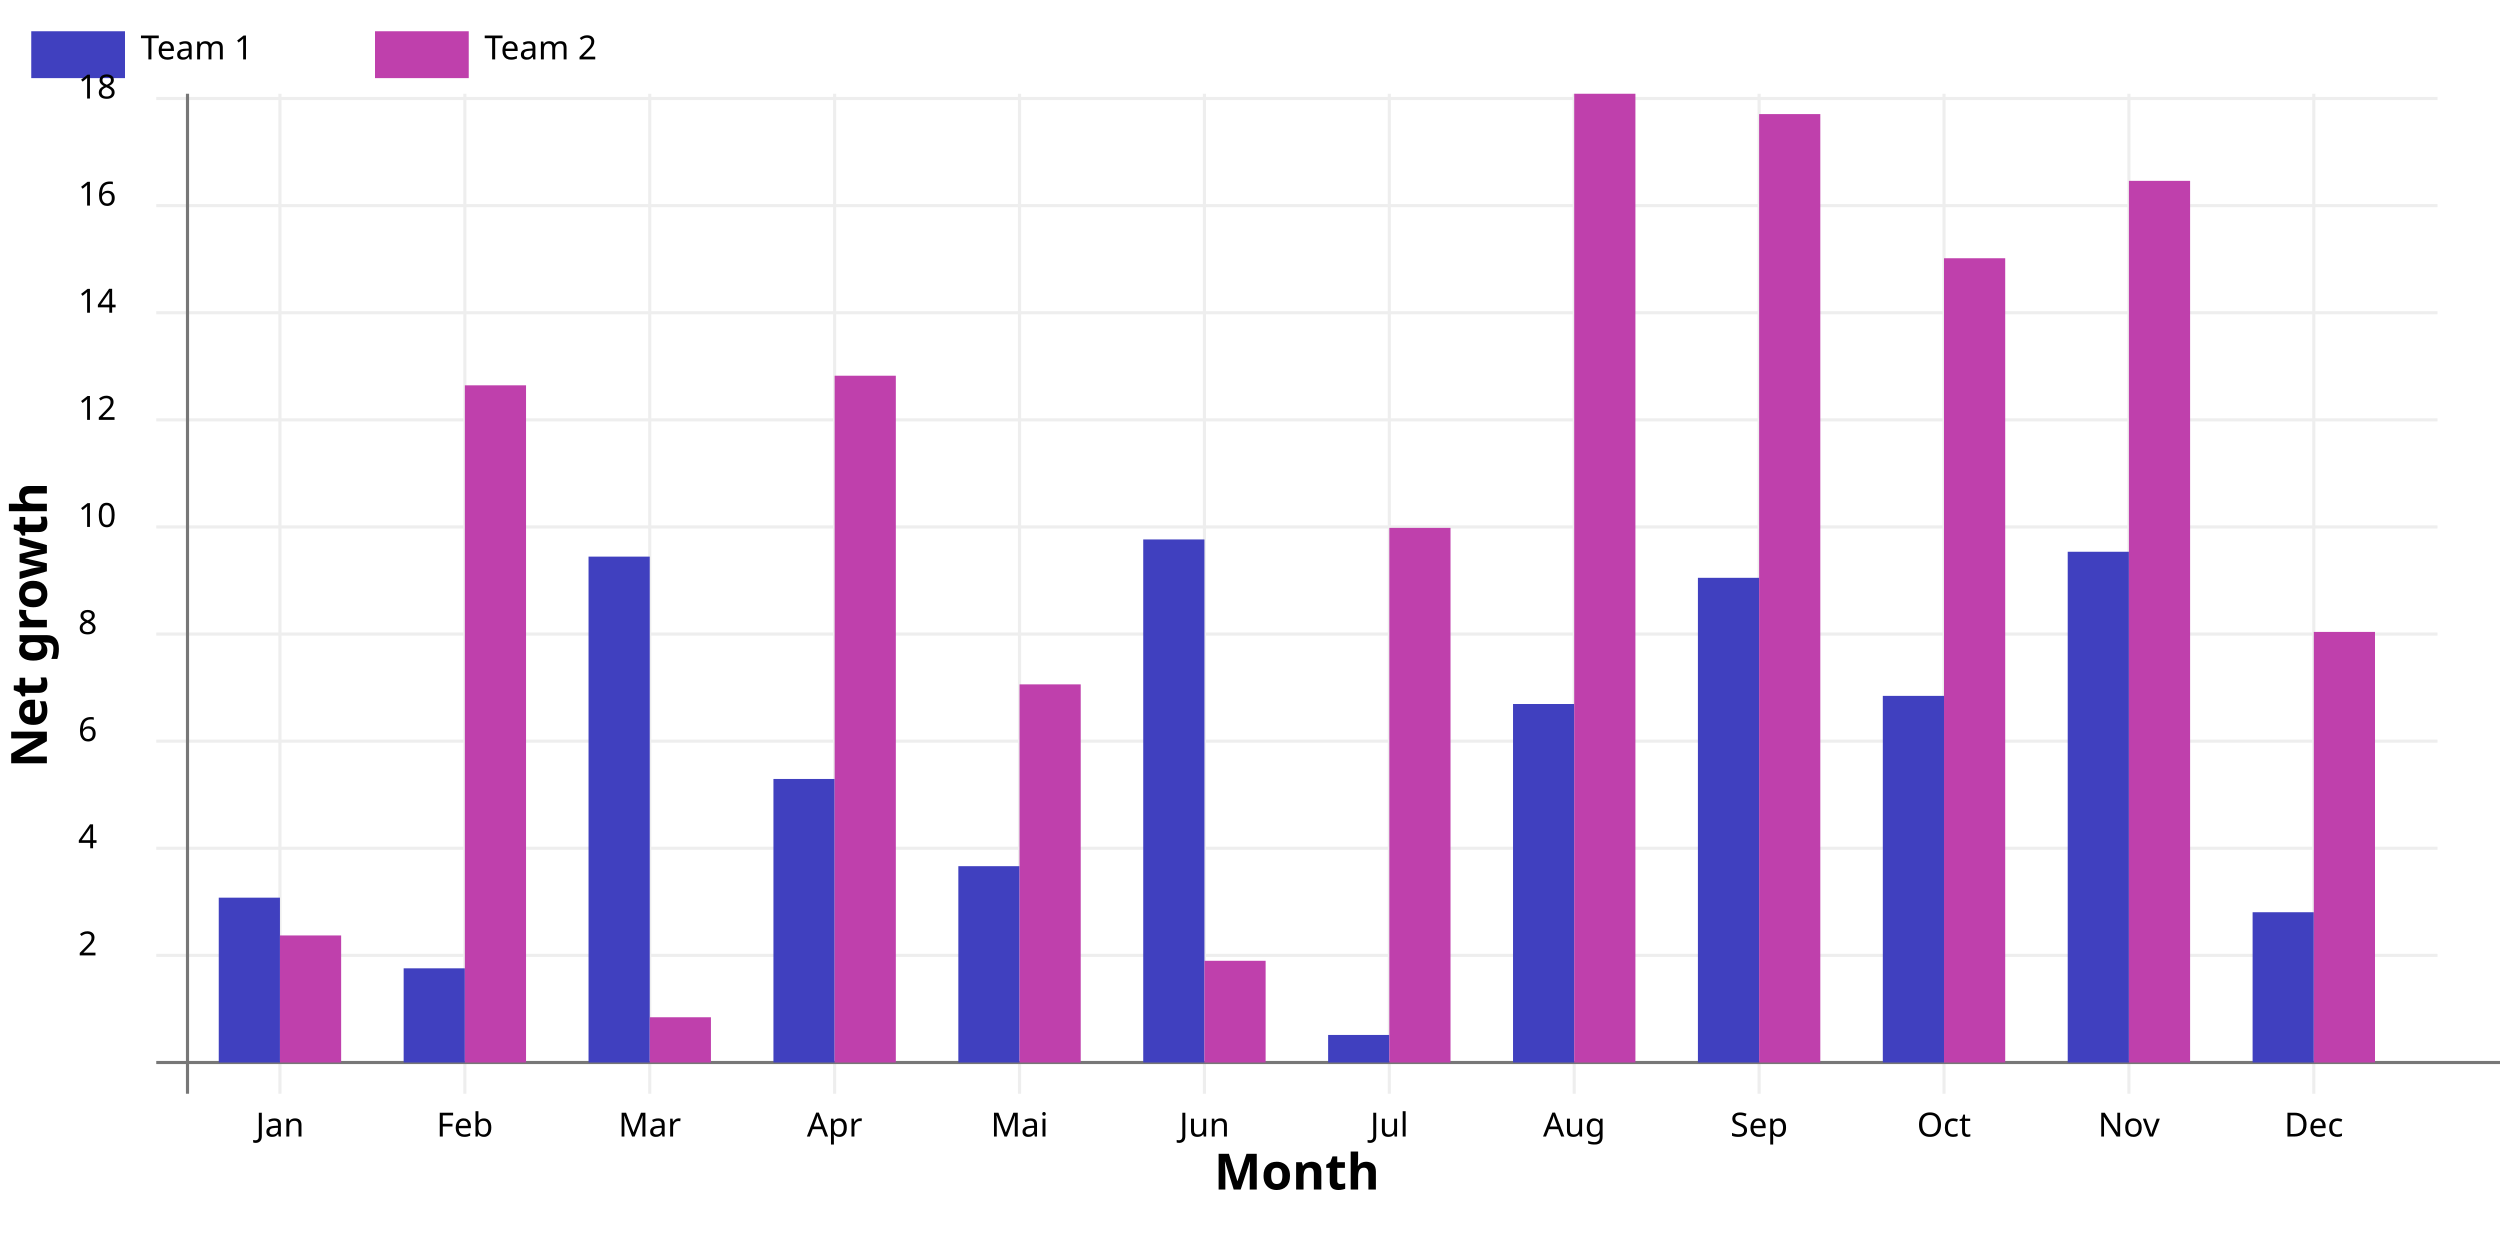
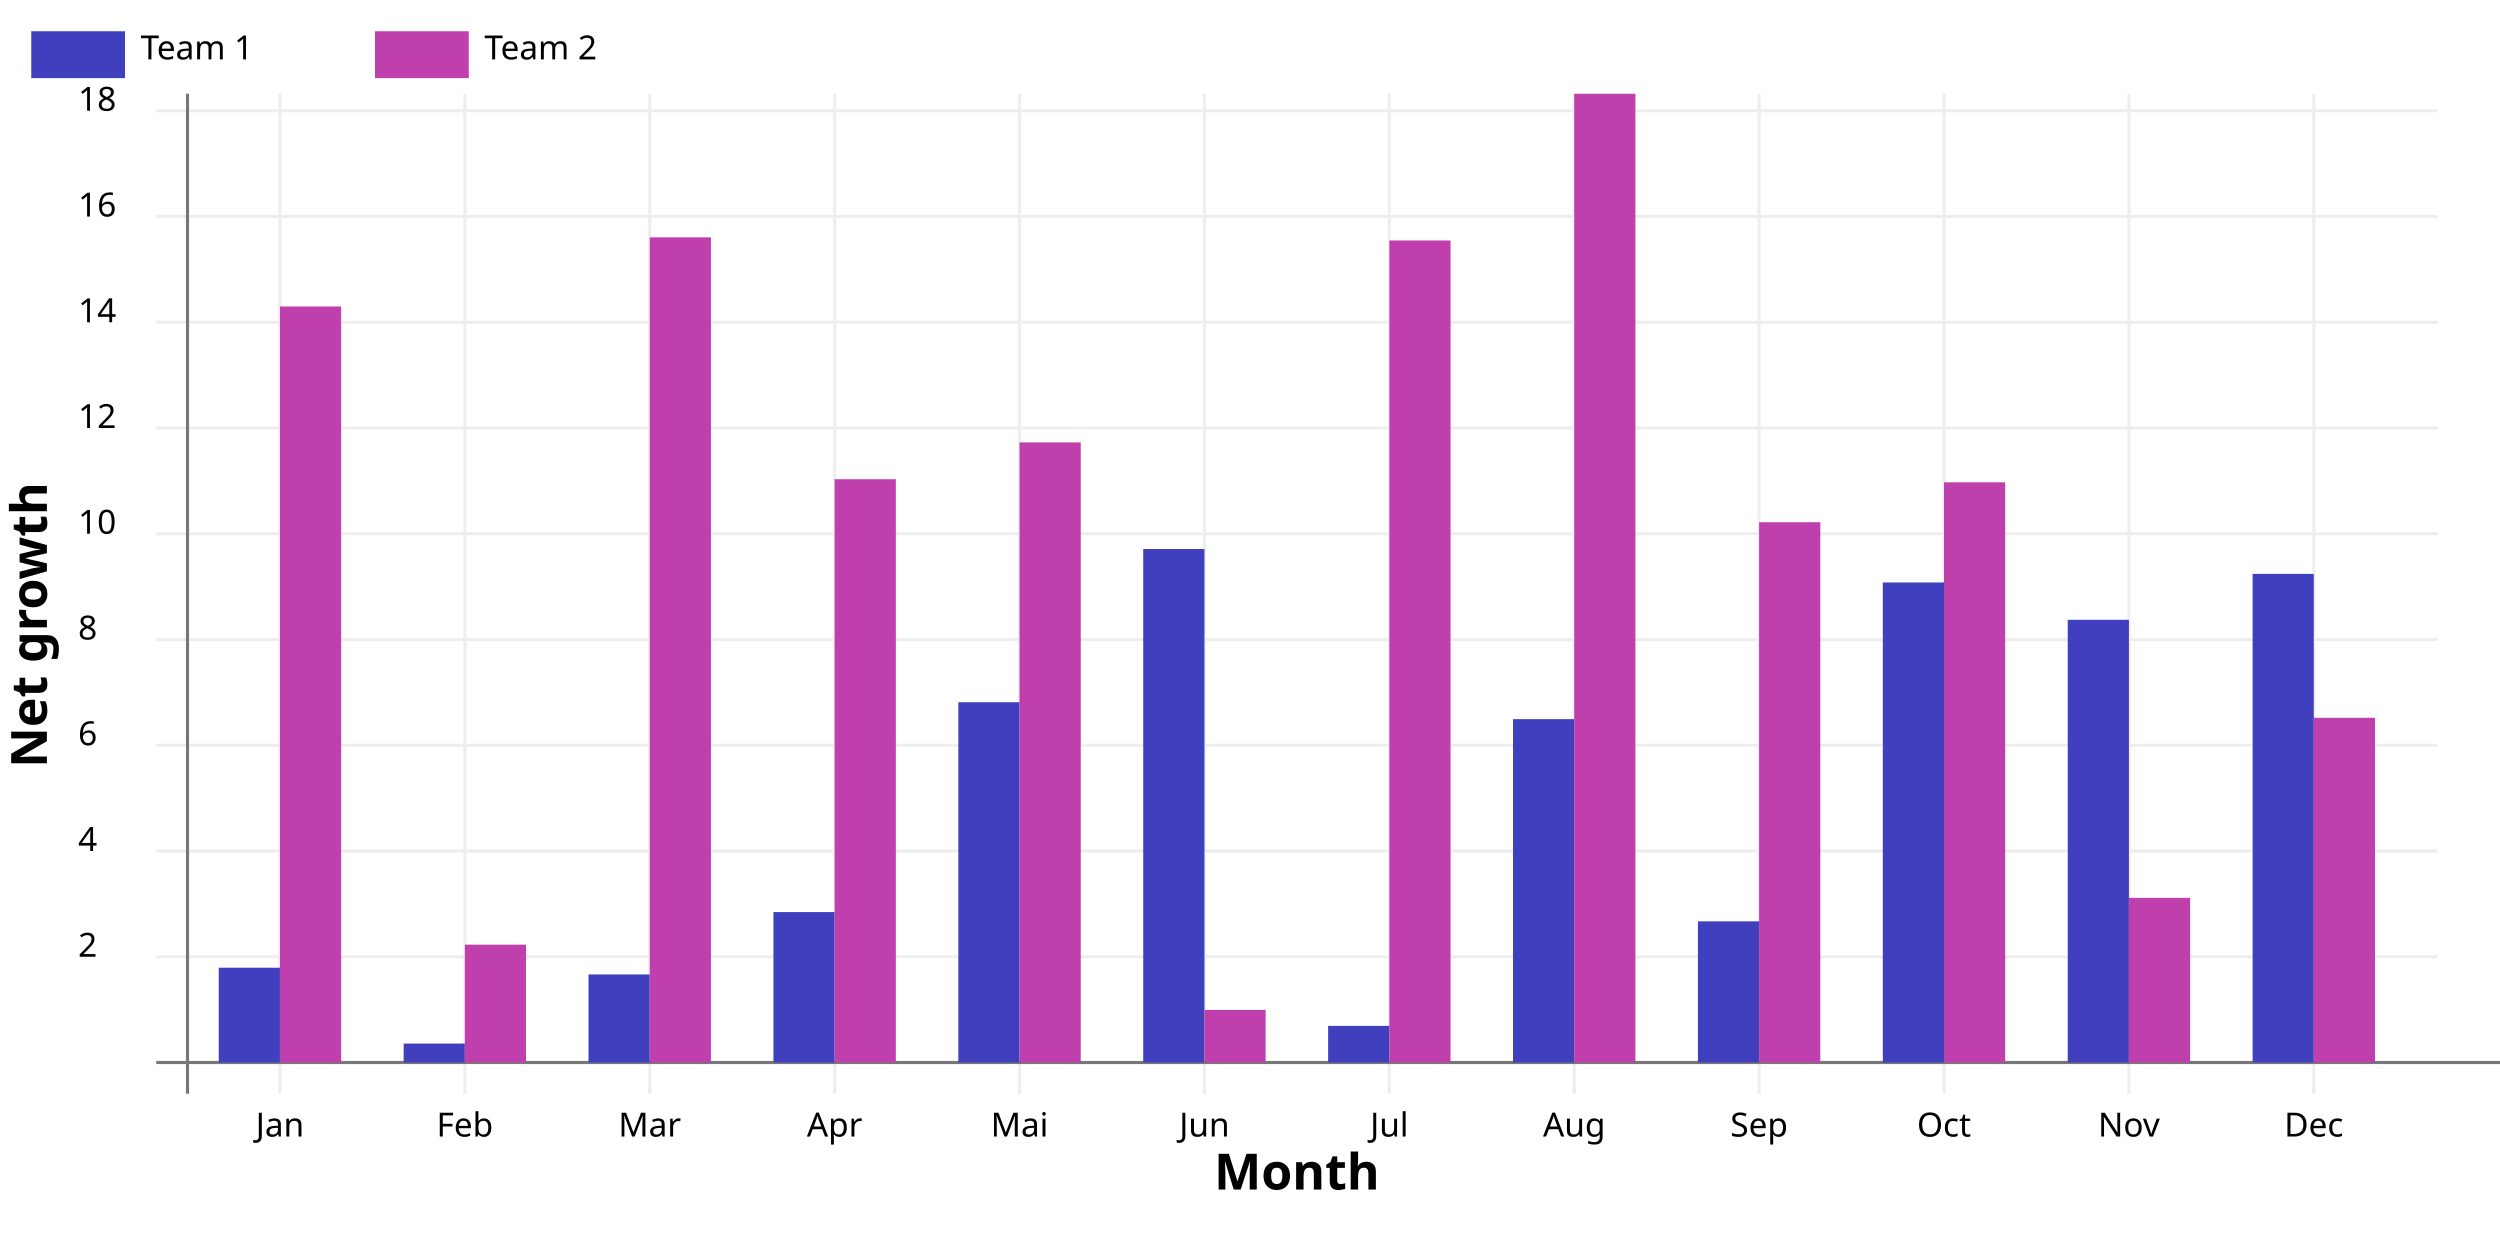
<svg xmlns="http://www.w3.org/2000/svg" version="1.1" viewBox="0 0 800 400">
  <style>text { font-size: 8pt; font-family: sans-serif }  .axislegend { font-size: 12pt; font-weight: bold } .hovercircle {z-index:0; cursor:pointer; fill:'none'; stroke:'none'; } .value {z-index: 1; display:none; } .hovercircle:hover + .value, .value:hover { display:block; }</style>
  <defs>
    <filter x="0" y="0" width="1" height="1" id="textbg">
      <feFlood flood-color="#fff" result="bg" />
      <feMerge>
        <feMergeNode in="bg" />
        <feMergeNode in="SourceGraphic" />
      </feMerge>
    </filter>
  </defs>
  <rect x="10" y="10" width="30" height="15" fill="#4040BF" />
  <text x="45" y="19" alignment-baseline="middle">Team 1</text>
  <rect x="120" y="10" width="30" height="15" fill="#BF40AC" />
  <text x="155" y="19" alignment-baseline="middle">Team 2</text>
-   <line x1="50" x2="780" y1="305.724" y2="305.724" stroke="#eee" stroke-width="1" />
-   <text x="25" y="305.724">2</text>
-   <line x1="50" x2="780" y1="271.449" y2="271.449" stroke="#eee" stroke-width="1" />
-   <text x="25" y="271.449">4</text>
-   <line x1="50" x2="780" y1="237.173" y2="237.173" stroke="#eee" stroke-width="1" />
-   <text x="25" y="237.173">6</text>
-   <line x1="50" x2="780" y1="202.898" y2="202.898" stroke="#eee" stroke-width="1" />
-   <text x="25" y="202.898">8</text>
-   <line x1="50" x2="780" y1="168.622" y2="168.622" stroke="#eee" stroke-width="1" />
-   <text x="25" y="168.622">10</text>
-   <line x1="50" x2="780" y1="134.347" y2="134.347" stroke="#eee" stroke-width="1" />
-   <text x="25" y="134.347">12</text>
-   <line x1="50" x2="780" y1="100.071" y2="100.071" stroke="#eee" stroke-width="1" />
-   <text x="25" y="100.071">14</text>
-   <line x1="50" x2="780" y1="65.796" y2="65.796" stroke="#eee" stroke-width="1" />
-   <text x="25" y="65.796">16</text>
-   <line x1="50" x2="780" y1="31.52" y2="31.52" stroke="#eee" stroke-width="1" />
-   <text x="25" y="31.52">18</text>
+   <line x1="50" x2="780" y1="306.161" y2="306.161" stroke="#eee" stroke-width="1" />
+   <text x="25" y="306.161">2</text>
+   <line x1="50" x2="780" y1="272.321" y2="272.321" stroke="#eee" stroke-width="1" />
+   <text x="25" y="272.321">4</text>
+   <line x1="50" x2="780" y1="238.482" y2="238.482" stroke="#eee" stroke-width="1" />
+   <text x="25" y="238.482">6</text>
+   <line x1="50" x2="780" y1="204.642" y2="204.642" stroke="#eee" stroke-width="1" />
+   <text x="25" y="204.642">8</text>
+   <line x1="50" x2="780" y1="170.803" y2="170.803" stroke="#eee" stroke-width="1" />
+   <text x="25" y="170.803">10</text>
+   <line x1="50" x2="780" y1="136.963" y2="136.963" stroke="#eee" stroke-width="1" />
+   <text x="25" y="136.963">12</text>
+   <line x1="50" x2="780" y1="103.124" y2="103.124" stroke="#eee" stroke-width="1" />
+   <text x="25" y="103.124">14</text>
+   <line x1="50" x2="780" y1="69.284" y2="69.284" stroke="#eee" stroke-width="1" />
+   <text x="25" y="69.284">16</text>
+   <line x1="50" x2="780" y1="35.445" y2="35.445" stroke="#eee" stroke-width="1" />
+   <text x="25" y="35.445">18</text>
  <line x1="89.583" x2="89.583" y1="30" y2="350" stroke="#eee" stroke-width="1" />
  <text x="89.583" y="360" dominant-baseline="middle" text-anchor="middle">Jan</text>
  <line x1="148.75" x2="148.75" y1="30" y2="350" stroke="#eee" stroke-width="1" />
  <text x="148.75" y="360" dominant-baseline="middle" text-anchor="middle">Feb</text>
  <line x1="207.917" x2="207.917" y1="30" y2="350" stroke="#eee" stroke-width="1" />
  <text x="207.917" y="360" dominant-baseline="middle" text-anchor="middle">Mar</text>
  <line x1="267.083" x2="267.083" y1="30" y2="350" stroke="#eee" stroke-width="1" />
  <text x="267.083" y="360" dominant-baseline="middle" text-anchor="middle">Apr</text>
  <line x1="326.25" x2="326.25" y1="30" y2="350" stroke="#eee" stroke-width="1" />
  <text x="326.25" y="360" dominant-baseline="middle" text-anchor="middle">Mai</text>
  <line x1="385.417" x2="385.417" y1="30" y2="350" stroke="#eee" stroke-width="1" />
  <text x="385.417" y="360" dominant-baseline="middle" text-anchor="middle">Jun</text>
  <line x1="444.583" x2="444.583" y1="30" y2="350" stroke="#eee" stroke-width="1" />
  <text x="444.583" y="360" dominant-baseline="middle" text-anchor="middle">Jul</text>
  <line x1="503.75" x2="503.75" y1="30" y2="350" stroke="#eee" stroke-width="1" />
  <text x="503.75" y="360" dominant-baseline="middle" text-anchor="middle">Aug</text>
  <line x1="562.917" x2="562.917" y1="30" y2="350" stroke="#eee" stroke-width="1" />
  <text x="562.917" y="360" dominant-baseline="middle" text-anchor="middle">Sep</text>
  <line x1="622.083" x2="622.083" y1="30" y2="350" stroke="#eee" stroke-width="1" />
  <text x="622.083" y="360" dominant-baseline="middle" text-anchor="middle">Oct</text>
  <line x1="681.25" x2="681.25" y1="30" y2="350" stroke="#eee" stroke-width="1" />
  <text x="681.25" y="360" dominant-baseline="middle" text-anchor="middle">Nov</text>
  <line x1="740.417" x2="740.417" y1="30" y2="350" stroke="#eee" stroke-width="1" />
  <text x="740.417" y="360" dominant-baseline="middle" text-anchor="middle">Dec</text>
  <line x1="50" x2="800" y1="340" y2="340" stroke="#777" stroke-width="1" />
  <text x="415" y="375" class="axislegend" dominant-baseline="middle" text-anchor="middle">Month</text>
  <line x1="60" x2="60" y1="30" y2="350" stroke="#777" stroke-width="1" />
  <text x="15" y="200" transform="rotate(270, 15, 200)" class="axislegend" text-anchor="middle" alignment-baseline="middle">Net growth</text>
-   <rect x="70" y="287.252" fill="#4040BF" width="19.583" height="52.748" />
-   <rect x="129.167" y="309.863" fill="#4040BF" width="19.583" height="30.137" />
-   <rect x="188.333" y="178.118" fill="#4040BF" width="19.583" height="161.882" />
-   <rect x="247.5" y="249.269" fill="#4040BF" width="19.583" height="90.731" />
-   <rect x="306.667" y="277.176" fill="#4040BF" width="19.583" height="62.824" />
-   <rect x="365.833" y="172.622" fill="#4040BF" width="19.583" height="167.378" />
-   <rect x="425" y="331.184" fill="#4040BF" width="19.583" height="8.816" />
-   <rect x="484.167" y="225.281" fill="#4040BF" width="19.583" height="114.719" />
-   <rect x="543.333" y="184.901" fill="#4040BF" width="19.583" height="155.099" />
-   <rect x="602.5" y="222.681" fill="#4040BF" width="19.583" height="117.319" />
-   <rect x="661.667" y="176.563" fill="#4040BF" width="19.583" height="163.437" />
-   <rect x="720.833" y="291.913" fill="#4040BF" width="19.583" height="48.087" />
-   <rect x="89.583" y="299.342" fill="#BF40AC" width="19.583" height="40.658" />
-   <rect x="148.75" y="123.302" fill="#BF40AC" width="19.583" height="216.698" />
-   <rect x="207.917" y="325.521" fill="#BF40AC" width="19.583" height="14.479" />
-   <rect x="267.083" y="120.23" fill="#BF40AC" width="19.583" height="219.77" />
-   <rect x="326.25" y="218.998" fill="#BF40AC" width="19.583" height="121.002" />
-   <rect x="385.417" y="307.454" fill="#BF40AC" width="19.583" height="32.546" />
-   <rect x="444.583" y="168.921" fill="#BF40AC" width="19.583" height="171.079" />
+   <rect x="70" y="309.667" fill="#4040BF" width="19.583" height="30.333" />
+   <rect x="129.167" y="333.94" fill="#4040BF" width="19.583" height="6.06" />
+   <rect x="188.333" y="311.823" fill="#4040BF" width="19.583" height="28.177" />
+   <rect x="247.5" y="291.864" fill="#4040BF" width="19.583" height="48.136" />
+   <rect x="306.667" y="224.714" fill="#4040BF" width="19.583" height="115.286" />
+   <rect x="365.833" y="175.683" fill="#4040BF" width="19.583" height="164.317" />
+   <rect x="425" y="328.286" fill="#4040BF" width="19.583" height="11.714" />
+   <rect x="484.167" y="230.127" fill="#4040BF" width="19.583" height="109.873" />
+   <rect x="543.333" y="294.828" fill="#4040BF" width="19.583" height="45.172" />
+   <rect x="602.5" y="186.39" fill="#4040BF" width="19.583" height="153.61" />
+   <rect x="661.667" y="198.332" fill="#4040BF" width="19.583" height="141.668" />
+   <rect x="720.833" y="183.641" fill="#4040BF" width="19.583" height="156.359" />
+   <rect x="89.583" y="98.077" fill="#BF40AC" width="19.583" height="241.923" />
+   <rect x="148.75" y="302.29" fill="#BF40AC" width="19.583" height="37.71" />
+   <rect x="207.917" y="75.953" fill="#BF40AC" width="19.583" height="264.047" />
+   <rect x="267.083" y="153.354" fill="#BF40AC" width="19.583" height="186.646" />
+   <rect x="326.25" y="141.573" fill="#BF40AC" width="19.583" height="198.427" />
+   <rect x="385.417" y="323.173" fill="#BF40AC" width="19.583" height="16.827" />
+   <rect x="444.583" y="76.951" fill="#BF40AC" width="19.583" height="263.049" />
  <rect x="503.75" y="30" fill="#BF40AC" width="19.583" height="310" />
-   <rect x="562.917" y="36.507" fill="#BF40AC" width="19.583" height="303.493" />
-   <rect x="622.083" y="82.639" fill="#BF40AC" width="19.583" height="257.361" />
-   <rect x="681.25" y="57.872" fill="#BF40AC" width="19.583" height="282.128" />
-   <rect x="740.417" y="202.213" fill="#BF40AC" width="19.583" height="137.787" />
-   <rect class="hovercircle" x="70" y="287.252" width="19.583" height="52.748" fill-opacity="0" />
-   <text style="paint-order:stroke fill" class="value" x="80" y="277.252" text-anchor="middle" alignment-baseline="middle" filter="url(#textbg)">3.077866221543582</text>
-   <rect class="hovercircle" x="129.167" y="309.863" width="19.583" height="30.137" fill-opacity="0" />
-   <text style="paint-order:stroke fill" class="value" x="139.167" y="299.863" text-anchor="middle" alignment-baseline="middle" filter="url(#textbg)">1.758522976554895</text>
-   <rect class="hovercircle" x="188.333" y="178.118" width="19.583" height="161.882" fill-opacity="0" />
-   <text style="paint-order:stroke fill" class="value" x="198.333" y="168.118" text-anchor="middle" alignment-baseline="middle" filter="url(#textbg)">9.445904355309732</text>
-   <rect class="hovercircle" x="247.5" y="249.269" width="19.583" height="90.731" fill-opacity="0" />
-   <text style="paint-order:stroke fill" class="value" x="257.5" y="239.269" text-anchor="middle" alignment-baseline="middle" filter="url(#textbg)">5.29423874276573</text>
-   <rect class="hovercircle" x="306.667" y="277.176" width="19.583" height="62.824" fill-opacity="0" />
-   <text style="paint-order:stroke fill" class="value" x="316.667" y="267.176" text-anchor="middle" alignment-baseline="middle" filter="url(#textbg)">3.66581466449107</text>
-   <rect class="hovercircle" x="365.833" y="172.622" width="19.583" height="167.378" fill-opacity="0" />
-   <text style="paint-order:stroke fill" class="value" x="375.833" y="162.622" text-anchor="middle" alignment-baseline="middle" filter="url(#textbg)">9.766632683780374</text>
-   <rect class="hovercircle" x="425" y="331.184" width="19.583" height="8.816" fill-opacity="0" />
-   <text style="paint-order:stroke fill" class="value" x="435" y="321.184" text-anchor="middle" alignment-baseline="middle" filter="url(#textbg)">0.5144286155866433</text>
-   <rect class="hovercircle" x="484.167" y="225.281" width="19.583" height="114.719" fill-opacity="0" />
-   <text style="paint-order:stroke fill" class="value" x="494.167" y="215.281" text-anchor="middle" alignment-baseline="middle" filter="url(#textbg)">6.6939375309365285</text>
-   <rect class="hovercircle" x="543.333" y="184.901" width="19.583" height="155.099" fill-opacity="0" />
-   <text style="paint-order:stroke fill" class="value" x="553.333" y="174.901" text-anchor="middle" alignment-baseline="middle" filter="url(#textbg)">9.05012324742213</text>
-   <rect class="hovercircle" x="602.5" y="222.681" width="19.583" height="117.319" fill-opacity="0" />
-   <text style="paint-order:stroke fill" class="value" x="612.5" y="212.681" text-anchor="middle" alignment-baseline="middle" filter="url(#textbg)">6.845642139209226</text>
-   <rect class="hovercircle" x="661.667" y="176.563" width="19.583" height="163.437" fill-opacity="0" />
-   <text style="paint-order:stroke fill" class="value" x="671.667" y="166.563" text-anchor="middle" alignment-baseline="middle" filter="url(#textbg)">9.536659287279118</text>
-   <rect class="hovercircle" x="720.833" y="291.913" width="19.583" height="48.087" fill-opacity="0" />
-   <text style="paint-order:stroke fill" class="value" x="730.833" y="281.913" text-anchor="middle" alignment-baseline="middle" filter="url(#textbg)">2.805912369000438</text>
-   <rect class="hovercircle" x="89.583" y="299.342" width="19.583" height="40.658" fill-opacity="0" />
-   <text style="paint-order:stroke fill" class="value" x="99.583" y="289.342" text-anchor="middle" alignment-baseline="middle" filter="url(#textbg)">2.372446609633843</text>
-   <rect class="hovercircle" x="148.75" y="123.302" width="19.583" height="216.698" fill-opacity="0" />
-   <text style="paint-order:stroke fill" class="value" x="158.75" y="113.302" text-anchor="middle" alignment-baseline="middle" filter="url(#textbg)">12.644439555265773</text>
-   <rect class="hovercircle" x="207.917" y="325.521" width="19.583" height="14.479" fill-opacity="0" />
-   <text style="paint-order:stroke fill" class="value" x="217.917" y="315.521" text-anchor="middle" alignment-baseline="middle" filter="url(#textbg)">0.8448769238365021</text>
-   <rect class="hovercircle" x="267.083" y="120.23" width="19.583" height="219.77" fill-opacity="0" />
-   <text style="paint-order:stroke fill" class="value" x="277.083" y="110.23" text-anchor="middle" alignment-baseline="middle" filter="url(#textbg)">12.823739099874729</text>
-   <rect class="hovercircle" x="326.25" y="218.998" width="19.583" height="121.002" fill-opacity="0" />
-   <text style="paint-order:stroke fill" class="value" x="336.25" y="208.998" text-anchor="middle" alignment-baseline="middle" filter="url(#textbg)">7.060538819790593</text>
-   <rect class="hovercircle" x="385.417" y="307.454" width="19.583" height="32.546" fill-opacity="0" />
-   <text style="paint-order:stroke fill" class="value" x="395.417" y="297.454" text-anchor="middle" alignment-baseline="middle" filter="url(#textbg)">1.899107080544034</text>
-   <rect class="hovercircle" x="444.583" y="168.921" width="19.583" height="171.079" fill-opacity="0" />
-   <text style="paint-order:stroke fill" class="value" x="454.583" y="158.921" text-anchor="middle" alignment-baseline="middle" filter="url(#textbg)">9.982570730600207</text>
+   <rect x="562.917" y="167.112" fill="#BF40AC" width="19.583" height="172.888" />
+   <rect x="622.083" y="154.342" fill="#BF40AC" width="19.583" height="185.658" />
+   <rect x="681.25" y="287.315" fill="#BF40AC" width="19.583" height="52.685" />
+   <rect x="740.417" y="229.688" fill="#BF40AC" width="19.583" height="110.312" />
+   <rect class="hovercircle" x="70" y="309.667" width="19.583" height="30.333" fill-opacity="0" />
+   <text style="paint-order:stroke fill" class="value" x="80" y="299.667" text-anchor="middle" alignment-baseline="middle" filter="url(#textbg)">1.7927863310357957</text>
+   <rect class="hovercircle" x="129.167" y="333.94" width="19.583" height="6.06" fill-opacity="0" />
+   <text style="paint-order:stroke fill" class="value" x="139.167" y="323.94" text-anchor="middle" alignment-baseline="middle" filter="url(#textbg)">0.35816871244770504</text>
+   <rect class="hovercircle" x="188.333" y="311.823" width="19.583" height="28.177" fill-opacity="0" />
+   <text style="paint-order:stroke fill" class="value" x="198.333" y="301.823" text-anchor="middle" alignment-baseline="middle" filter="url(#textbg)">1.6653152507056455</text>
+   <rect class="hovercircle" x="247.5" y="291.864" width="19.583" height="48.136" fill-opacity="0" />
+   <text style="paint-order:stroke fill" class="value" x="257.5" y="281.864" text-anchor="middle" alignment-baseline="middle" filter="url(#textbg)">2.8449794772972044</text>
+   <rect class="hovercircle" x="306.667" y="224.714" width="19.583" height="115.286" fill-opacity="0" />
+   <text style="paint-order:stroke fill" class="value" x="316.667" y="214.714" text-anchor="middle" alignment-baseline="middle" filter="url(#textbg)">6.813681431430043</text>
+   <rect class="hovercircle" x="365.833" y="175.683" width="19.583" height="164.317" fill-opacity="0" />
+   <text style="paint-order:stroke fill" class="value" x="375.833" y="165.683" text-anchor="middle" alignment-baseline="middle" filter="url(#textbg)">9.711532381020628</text>
+   <rect class="hovercircle" x="425" y="328.286" width="19.583" height="11.714" fill-opacity="0" />
+   <text style="paint-order:stroke fill" class="value" x="435" y="318.286" text-anchor="middle" alignment-baseline="middle" filter="url(#textbg)">0.6923086767756055</text>
+   <rect class="hovercircle" x="484.167" y="230.127" width="19.583" height="109.873" fill-opacity="0" />
+   <text style="paint-order:stroke fill" class="value" x="494.167" y="220.127" text-anchor="middle" alignment-baseline="middle" filter="url(#textbg)">6.493769399776471</text>
+   <rect class="hovercircle" x="543.333" y="294.828" width="19.583" height="45.172" fill-opacity="0" />
+   <text style="paint-order:stroke fill" class="value" x="553.333" y="284.828" text-anchor="middle" alignment-baseline="middle" filter="url(#textbg)">2.66980459166678</text>
+   <rect class="hovercircle" x="602.5" y="186.39" width="19.583" height="153.61" fill-opacity="0" />
+   <text style="paint-order:stroke fill" class="value" x="612.5" y="176.39" text-anchor="middle" alignment-baseline="middle" filter="url(#textbg)">9.07873127434286</text>
+   <rect class="hovercircle" x="661.667" y="198.332" width="19.583" height="141.668" fill-opacity="0" />
+   <text style="paint-order:stroke fill" class="value" x="671.667" y="188.332" text-anchor="middle" alignment-baseline="middle" filter="url(#textbg)">8.372946844982236</text>
+   <rect class="hovercircle" x="720.833" y="183.641" width="19.583" height="156.359" fill-opacity="0" />
+   <text style="paint-order:stroke fill" class="value" x="730.833" y="173.641" text-anchor="middle" alignment-baseline="middle" filter="url(#textbg)">9.241207310363839</text>
+   <rect class="hovercircle" x="89.583" y="98.077" width="19.583" height="241.923" fill-opacity="0" />
+   <text style="paint-order:stroke fill" class="value" x="99.583" y="88.077" text-anchor="middle" alignment-baseline="middle" filter="url(#textbg)">14.298278334983817</text>
+   <rect class="hovercircle" x="148.75" y="302.29" width="19.583" height="37.71" fill-opacity="0" />
+   <text style="paint-order:stroke fill" class="value" x="158.75" y="292.29" text-anchor="middle" alignment-baseline="middle" filter="url(#textbg)">2.2287493377307395</text>
+   <rect class="hovercircle" x="207.917" y="75.953" width="19.583" height="264.047" fill-opacity="0" />
+   <text style="paint-order:stroke fill" class="value" x="217.917" y="65.953" text-anchor="middle" alignment-baseline="middle" filter="url(#textbg)">15.60582595669872</text>
+   <rect class="hovercircle" x="267.083" y="153.354" width="19.583" height="186.646" fill-opacity="0" />
+   <text style="paint-order:stroke fill" class="value" x="277.083" y="143.354" text-anchor="middle" alignment-baseline="middle" filter="url(#textbg)">11.03124528423275</text>
+   <rect class="hovercircle" x="326.25" y="141.573" width="19.583" height="198.427" fill-opacity="0" />
+   <text style="paint-order:stroke fill" class="value" x="336.25" y="131.573" text-anchor="middle" alignment-baseline="middle" filter="url(#textbg)">11.727556759292575</text>
+   <rect class="hovercircle" x="385.417" y="323.173" width="19.583" height="16.827" fill-opacity="0" />
+   <text style="paint-order:stroke fill" class="value" x="395.417" y="313.173" text-anchor="middle" alignment-baseline="middle" filter="url(#textbg)">0.9945065556985687</text>
+   <rect class="hovercircle" x="444.583" y="76.951" width="19.583" height="263.049" fill-opacity="0" />
+   <text style="paint-order:stroke fill" class="value" x="454.583" y="66.951" text-anchor="middle" alignment-baseline="middle" filter="url(#textbg)">15.546838439904683</text>
  <rect class="hovercircle" x="503.75" y="30" width="19.583" height="310" fill-opacity="0" />
-   <text style="paint-order:stroke fill" class="value" x="513.75" y="20" text-anchor="middle" alignment-baseline="middle" filter="url(#textbg)">18.08869545710347</text>
-   <rect class="hovercircle" x="562.917" y="36.507" width="19.583" height="303.493" fill-opacity="0" />
-   <text style="paint-order:stroke fill" class="value" x="572.917" y="26.507" text-anchor="middle" alignment-baseline="middle" filter="url(#textbg)">17.709029570529495</text>
-   <rect class="hovercircle" x="622.083" y="82.639" width="19.583" height="257.361" fill-opacity="0" />
-   <text style="paint-order:stroke fill" class="value" x="632.083" y="72.639" text-anchor="middle" alignment-baseline="middle" filter="url(#textbg)">15.017161554534706</text>
-   <rect class="hovercircle" x="681.25" y="57.872" width="19.583" height="282.128" fill-opacity="0" />
-   <text style="paint-order:stroke fill" class="value" x="691.25" y="47.872" text-anchor="middle" alignment-baseline="middle" filter="url(#textbg)">16.462362461190374</text>
-   <rect class="hovercircle" x="740.417" y="202.213" width="19.583" height="137.787" fill-opacity="0" />
-   <text style="paint-order:stroke fill" class="value" x="750.417" y="192.213" text-anchor="middle" alignment-baseline="middle" filter="url(#textbg)">8.039939428716462</text>
+   <text style="paint-order:stroke fill" class="value" x="513.75" y="20" text-anchor="middle" alignment-baseline="middle" filter="url(#textbg)">18.321785999225185</text>
+   <rect class="hovercircle" x="562.917" y="167.112" width="19.583" height="172.888" fill-opacity="0" />
+   <text style="paint-order:stroke fill" class="value" x="572.917" y="157.112" text-anchor="middle" alignment-baseline="middle" filter="url(#textbg)">10.218091278674525</text>
+   <rect class="hovercircle" x="622.083" y="154.342" width="19.583" height="185.658" fill-opacity="0" />
+   <text style="paint-order:stroke fill" class="value" x="632.083" y="144.342" text-anchor="middle" alignment-baseline="middle" filter="url(#textbg)">10.972842626079203</text>
+   <rect class="hovercircle" x="681.25" y="287.315" width="19.583" height="52.685" fill-opacity="0" />
+   <text style="paint-order:stroke fill" class="value" x="691.25" y="277.315" text-anchor="middle" alignment-baseline="middle" filter="url(#textbg)">3.11383650267776</text>
+   <rect class="hovercircle" x="740.417" y="229.688" width="19.583" height="110.312" fill-opacity="0" />
+   <text style="paint-order:stroke fill" class="value" x="750.417" y="219.688" text-anchor="middle" alignment-baseline="middle" filter="url(#textbg)">6.519715723804488</text>
</svg>
